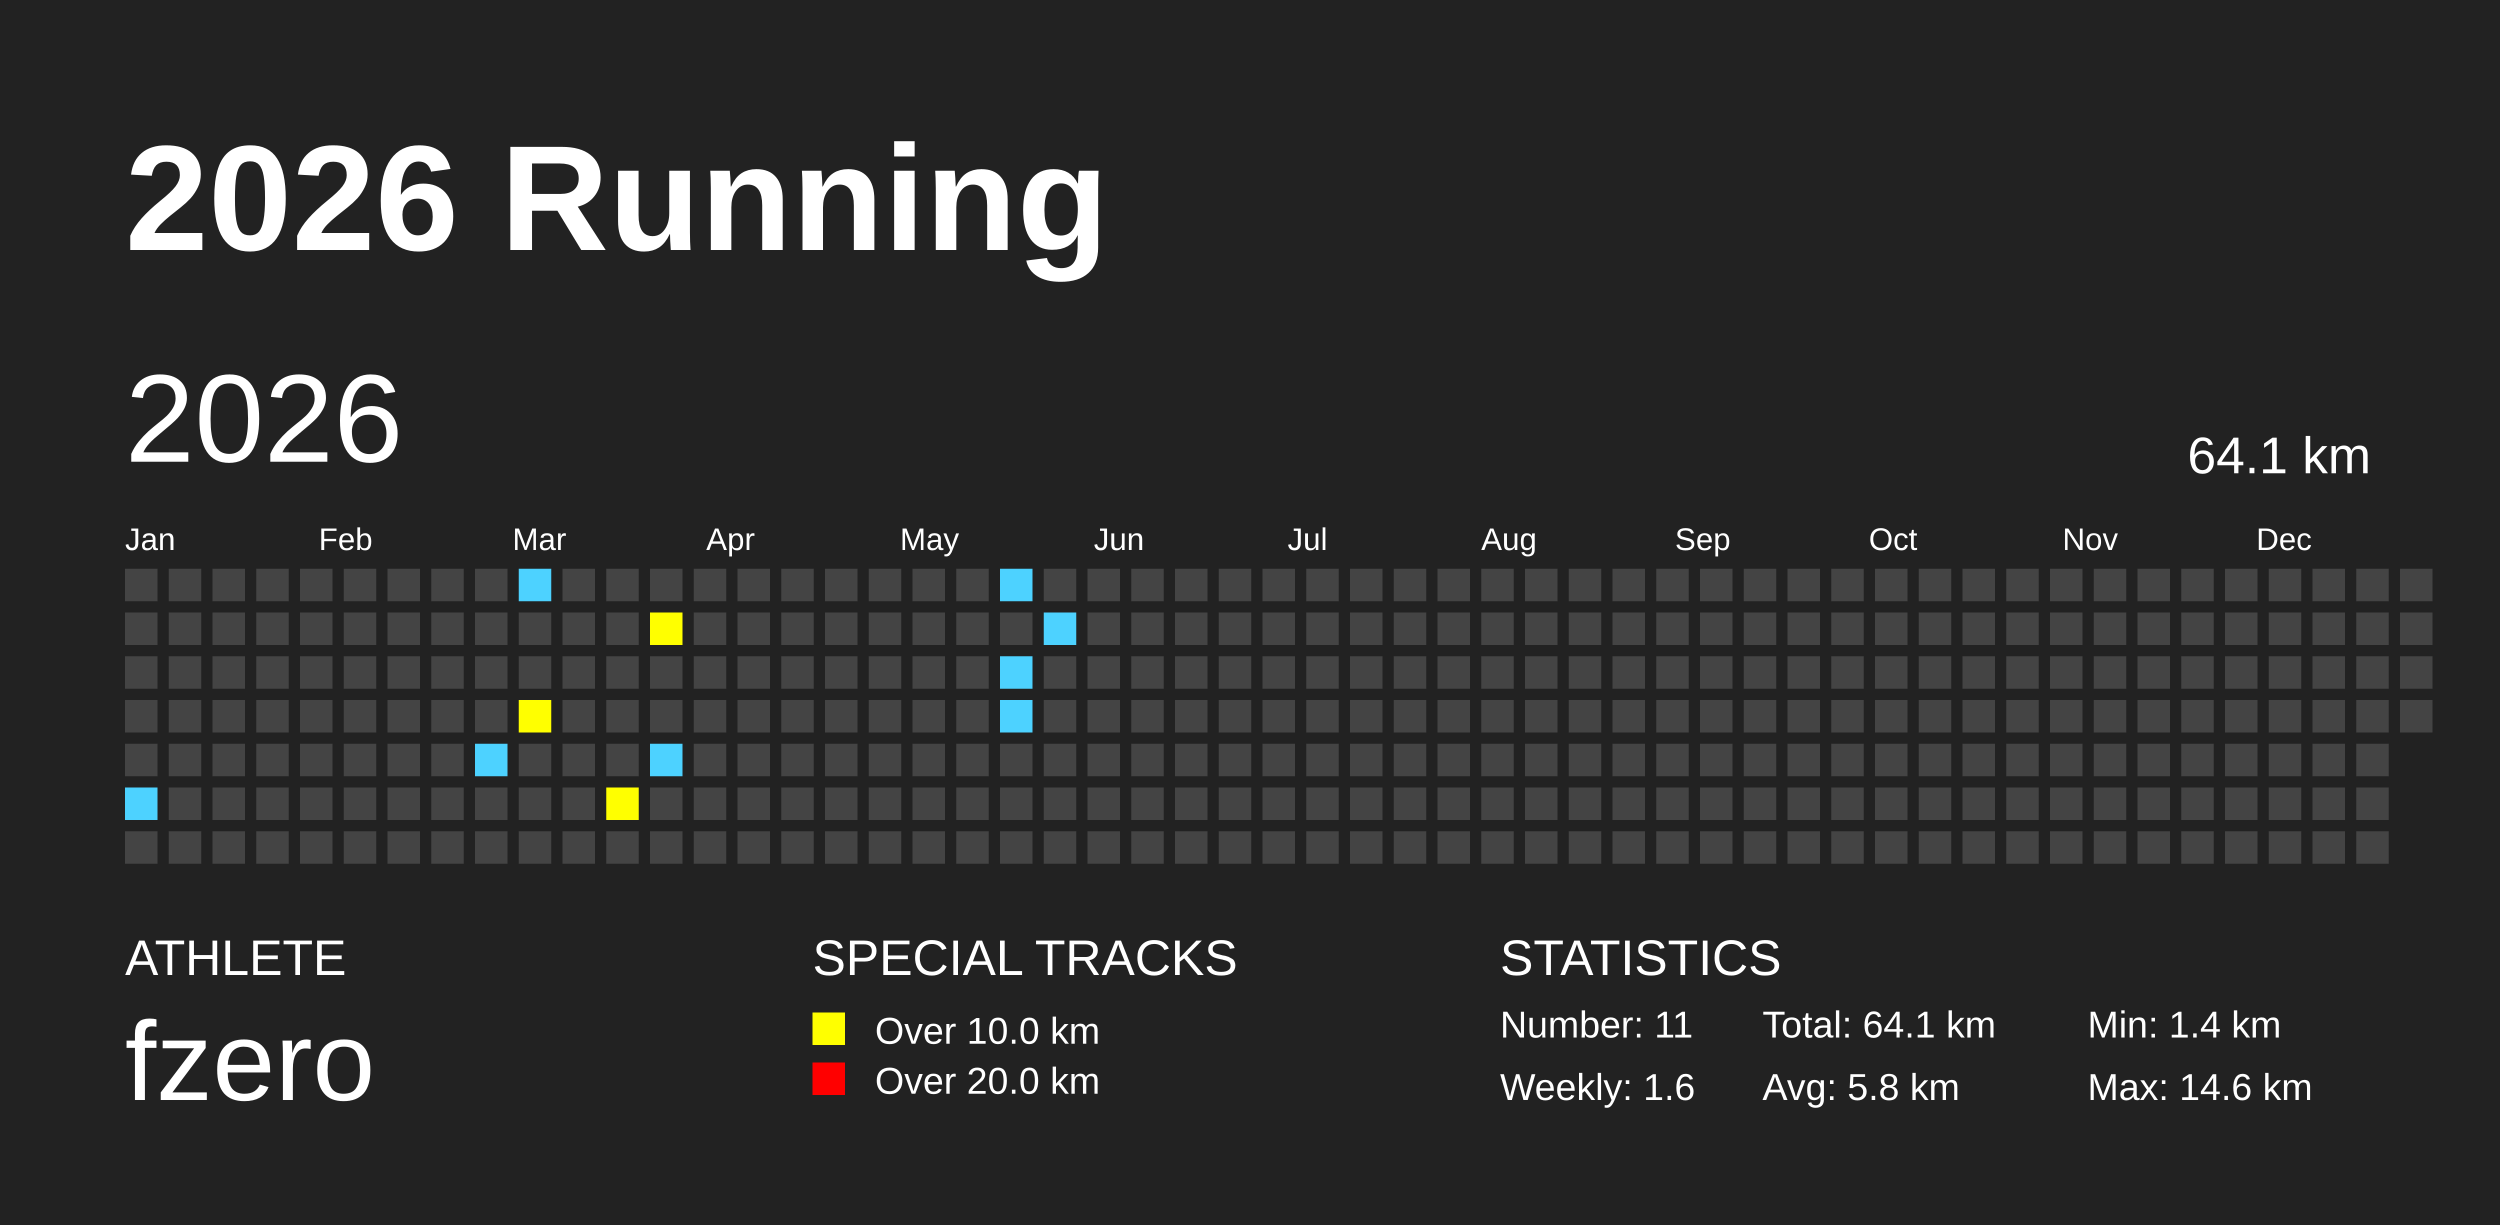
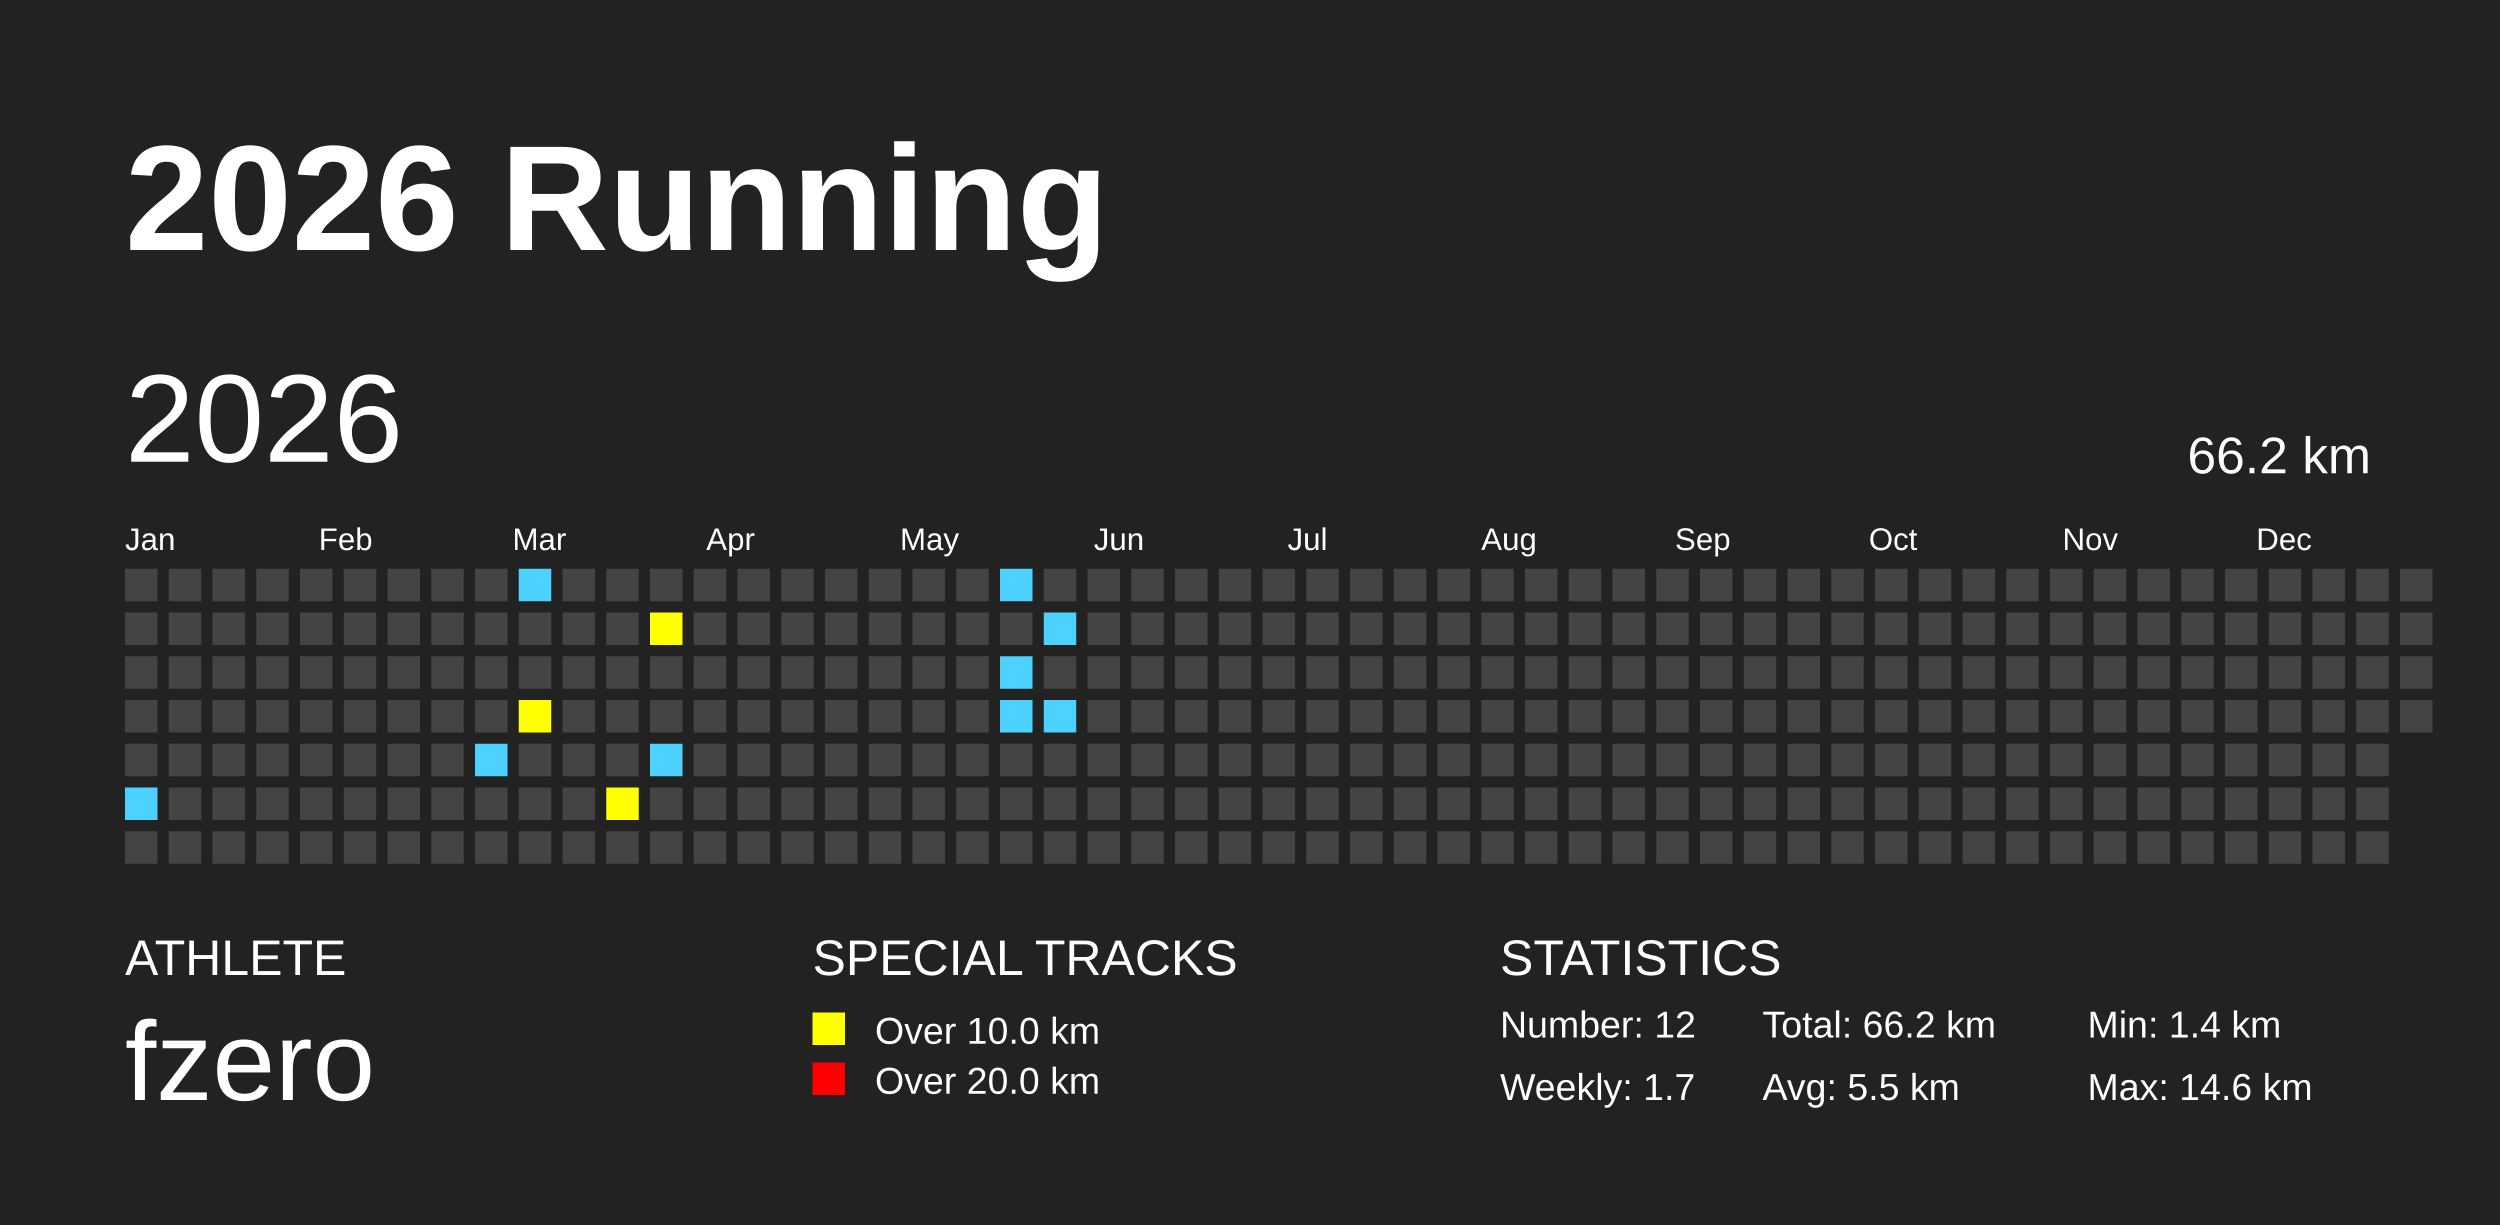
<svg xmlns="http://www.w3.org/2000/svg" baseProfile="full" height="98mm" version="1.1" viewBox="0,0,200,98" width="200mm">
  <defs />
  <rect fill="#222222" height="98" width="200" x="0" y="0" />
  <text fill="#FFFFFF" style="font-size:12px; font-family:Arial; font-weight:bold;" x="10" y="20">2026 Running</text>
  <text fill="#FFFFFF" style="font-size:4px; font-family:Arial" x="10" y="78">ATHLETE</text>
  <text fill="#FFFFFF" style="font-size:9px; font-family:Arial" x="10" y="88">fzero</text>
  <text fill="#FFFFFF" style="font-size:4px; font-family:Arial" x="65" y="78">SPECIAL TRACKS</text>
  <rect fill="yellow" height="2.6" width="2.6" x="65" y="81" />
  <text fill="#FFFFFF" style="font-size:3px; font-family:Arial" x="70" y="83.5">Over 10.0 km</text>
  <rect fill="red" height="2.6" width="2.6" x="65" y="85" />
  <text fill="#FFFFFF" style="font-size:3px; font-family:Arial" x="70" y="87.5">Over 20.0 km</text>
  <text fill="#FFFFFF" style="font-size:4px; font-family:Arial" x="120" y="78">STATISTICS</text>
-   <text fill="#FFFFFF" style="font-size:3px; font-family:Arial" x="120" y="83">Number: 11</text>
-   <text fill="#FFFFFF" style="font-size:3px; font-family:Arial" x="120" y="88">Weekly: 1.6</text>
-   <text fill="#FFFFFF" style="font-size:3px; font-family:Arial" x="141" y="83">Total: 64.1 km</text>
-   <text fill="#FFFFFF" style="font-size:3px; font-family:Arial" x="141" y="88">Avg: 5.8 km</text>
+   <text fill="#FFFFFF" style="font-size:3px; font-family:Arial" x="120" y="83">Number: 12</text>
+   <text fill="#FFFFFF" style="font-size:3px; font-family:Arial" x="120" y="88">Weekly: 1.7</text>
+   <text fill="#FFFFFF" style="font-size:3px; font-family:Arial" x="141" y="83">Total: 66.2 km</text>
+   <text fill="#FFFFFF" style="font-size:3px; font-family:Arial" x="141" y="88">Avg: 5.5 km</text>
  <text fill="#FFFFFF" style="font-size:3px; font-family:Arial" x="167" y="83">Min: 1.4 km</text>
  <text fill="#FFFFFF" style="font-size:3px; font-family:Arial" x="167" y="88">Max: 14.6 km</text>
  <text dominant-baseline="hanging" fill="#FFFFFF" style="font-size:10.0px; font-family:Arial;" x="10" y="30">2026</text>
-   <text dominant-baseline="hanging" fill="#FFFFFF" style="font-size:4.125px; font-family:Arial;" x="175" y="35">64.1 km</text>
+   <text dominant-baseline="hanging" fill="#FFFFFF" style="font-size:4.125px; font-family:Arial;" x="175" y="35">66.2 km</text>
  <text fill="#FFFFFF" style="font-size:2.5px; font-family:Arial" x="10.0" y="44">Jan</text>
  <text fill="#FFFFFF" style="font-size:2.5px; font-family:Arial" x="25.5" y="44">Feb</text>
  <text fill="#FFFFFF" style="font-size:2.5px; font-family:Arial" x="41.0" y="44">Mar</text>
  <text fill="#FFFFFF" style="font-size:2.5px; font-family:Arial" x="56.5" y="44">Apr</text>
  <text fill="#FFFFFF" style="font-size:2.5px; font-family:Arial" x="72.0" y="44">May</text>
  <text fill="#FFFFFF" style="font-size:2.5px; font-family:Arial" x="87.5" y="44">Jun</text>
  <text fill="#FFFFFF" style="font-size:2.5px; font-family:Arial" x="103.0" y="44">Jul</text>
  <text fill="#FFFFFF" style="font-size:2.5px; font-family:Arial" x="118.5" y="44">Aug</text>
  <text fill="#FFFFFF" style="font-size:2.5px; font-family:Arial" x="134.0" y="44">Sep</text>
  <text fill="#FFFFFF" style="font-size:2.5px; font-family:Arial" x="149.5" y="44">Oct</text>
  <text fill="#FFFFFF" style="font-size:2.5px; font-family:Arial" x="165.0" y="44">Nov</text>
  <text fill="#FFFFFF" style="font-size:2.5px; font-family:Arial" x="180.5" y="44">Dec</text>
  <rect fill="#444444" height="2.6" width="2.6" x="10.0" y="45.5" />
  <rect fill="#444444" height="2.6" width="2.6" x="10.0" y="49.0" />
  <rect fill="#444444" height="2.6" width="2.6" x="10.0" y="52.5" />
  <rect fill="#444444" height="2.6" width="2.6" x="10.0" y="56.0" />
  <rect fill="#444444" height="2.6" width="2.6" x="10.0" y="59.5" />
  <rect fill="#4DD2FF" height="2.6" width="2.6" x="10.0" y="63.0" />
  <rect fill="#444444" height="2.6" width="2.6" x="10.0" y="66.5" />
  <rect fill="#444444" height="2.6" width="2.6" x="13.5" y="45.5" />
  <rect fill="#444444" height="2.6" width="2.6" x="13.5" y="49.0" />
  <rect fill="#444444" height="2.6" width="2.6" x="13.5" y="52.5" />
  <rect fill="#444444" height="2.6" width="2.6" x="13.5" y="56.0" />
  <rect fill="#444444" height="2.6" width="2.6" x="13.5" y="59.5" />
  <rect fill="#444444" height="2.6" width="2.6" x="13.5" y="63.0" />
  <rect fill="#444444" height="2.6" width="2.6" x="13.5" y="66.5" />
  <rect fill="#444444" height="2.6" width="2.6" x="17.0" y="45.5" />
  <rect fill="#444444" height="2.6" width="2.6" x="17.0" y="49.0" />
  <rect fill="#444444" height="2.6" width="2.6" x="17.0" y="52.5" />
  <rect fill="#444444" height="2.6" width="2.6" x="17.0" y="56.0" />
  <rect fill="#444444" height="2.6" width="2.6" x="17.0" y="59.5" />
  <rect fill="#444444" height="2.6" width="2.6" x="17.0" y="63.0" />
  <rect fill="#444444" height="2.6" width="2.6" x="17.0" y="66.5" />
  <rect fill="#444444" height="2.6" width="2.6" x="20.5" y="45.5" />
  <rect fill="#444444" height="2.6" width="2.6" x="20.5" y="49.0" />
  <rect fill="#444444" height="2.6" width="2.6" x="20.5" y="52.5" />
  <rect fill="#444444" height="2.6" width="2.6" x="20.5" y="56.0" />
  <rect fill="#444444" height="2.6" width="2.6" x="20.5" y="59.5" />
  <rect fill="#444444" height="2.6" width="2.6" x="20.5" y="63.0" />
  <rect fill="#444444" height="2.6" width="2.6" x="20.5" y="66.5" />
  <rect fill="#444444" height="2.6" width="2.6" x="24.0" y="45.5" />
  <rect fill="#444444" height="2.6" width="2.6" x="24.0" y="49.0" />
  <rect fill="#444444" height="2.6" width="2.6" x="24.0" y="52.5" />
  <rect fill="#444444" height="2.6" width="2.6" x="24.0" y="56.0" />
  <rect fill="#444444" height="2.6" width="2.6" x="24.0" y="59.5" />
  <rect fill="#444444" height="2.6" width="2.6" x="24.0" y="63.0" />
  <rect fill="#444444" height="2.6" width="2.6" x="24.0" y="66.5" />
  <rect fill="#444444" height="2.6" width="2.6" x="27.5" y="45.5" />
  <rect fill="#444444" height="2.6" width="2.6" x="27.5" y="49.0" />
  <rect fill="#444444" height="2.6" width="2.6" x="27.5" y="52.5" />
  <rect fill="#444444" height="2.6" width="2.6" x="27.5" y="56.0" />
  <rect fill="#444444" height="2.6" width="2.6" x="27.5" y="59.5" />
  <rect fill="#444444" height="2.6" width="2.6" x="27.5" y="63.0" />
  <rect fill="#444444" height="2.6" width="2.6" x="27.5" y="66.5" />
  <rect fill="#444444" height="2.6" width="2.6" x="31.0" y="45.5" />
  <rect fill="#444444" height="2.6" width="2.6" x="31.0" y="49.0" />
  <rect fill="#444444" height="2.6" width="2.6" x="31.0" y="52.5" />
  <rect fill="#444444" height="2.6" width="2.6" x="31.0" y="56.0" />
  <rect fill="#444444" height="2.6" width="2.6" x="31.0" y="59.5" />
  <rect fill="#444444" height="2.6" width="2.6" x="31.0" y="63.0" />
  <rect fill="#444444" height="2.6" width="2.6" x="31.0" y="66.5" />
  <rect fill="#444444" height="2.6" width="2.6" x="34.5" y="45.5" />
  <rect fill="#444444" height="2.6" width="2.6" x="34.5" y="49.0" />
  <rect fill="#444444" height="2.6" width="2.6" x="34.5" y="52.5" />
  <rect fill="#444444" height="2.6" width="2.6" x="34.5" y="56.0" />
  <rect fill="#444444" height="2.6" width="2.6" x="34.5" y="59.5" />
  <rect fill="#444444" height="2.6" width="2.6" x="34.5" y="63.0" />
  <rect fill="#444444" height="2.6" width="2.6" x="34.5" y="66.5" />
  <rect fill="#444444" height="2.6" width="2.6" x="38.0" y="45.5" />
  <rect fill="#444444" height="2.6" width="2.6" x="38.0" y="49.0" />
  <rect fill="#444444" height="2.6" width="2.6" x="38.0" y="52.5" />
  <rect fill="#444444" height="2.6" width="2.6" x="38.0" y="56.0" />
  <rect fill="#4DD2FF" height="2.6" width="2.6" x="38.0" y="59.5" />
  <rect fill="#444444" height="2.6" width="2.6" x="38.0" y="63.0" />
  <rect fill="#444444" height="2.6" width="2.6" x="38.0" y="66.5" />
  <rect fill="#4DD2FF" height="2.6" width="2.6" x="41.5" y="45.5" />
  <rect fill="#444444" height="2.6" width="2.6" x="41.5" y="49.0" />
  <rect fill="#444444" height="2.6" width="2.6" x="41.5" y="52.5" />
  <rect fill="yellow" height="2.6" width="2.6" x="41.5" y="56.0" />
  <rect fill="#444444" height="2.6" width="2.6" x="41.5" y="59.5" />
  <rect fill="#444444" height="2.6" width="2.6" x="41.5" y="63.0" />
  <rect fill="#444444" height="2.6" width="2.6" x="41.5" y="66.5" />
  <rect fill="#444444" height="2.6" width="2.6" x="45.0" y="45.5" />
  <rect fill="#444444" height="2.6" width="2.6" x="45.0" y="49.0" />
  <rect fill="#444444" height="2.6" width="2.6" x="45.0" y="52.5" />
  <rect fill="#444444" height="2.6" width="2.6" x="45.0" y="56.0" />
  <rect fill="#444444" height="2.6" width="2.6" x="45.0" y="59.5" />
  <rect fill="#444444" height="2.6" width="2.6" x="45.0" y="63.0" />
  <rect fill="#444444" height="2.6" width="2.6" x="45.0" y="66.5" />
  <rect fill="#444444" height="2.6" width="2.6" x="48.5" y="45.5" />
  <rect fill="#444444" height="2.6" width="2.6" x="48.5" y="49.0" />
  <rect fill="#444444" height="2.6" width="2.6" x="48.5" y="52.5" />
  <rect fill="#444444" height="2.6" width="2.6" x="48.5" y="56.0" />
  <rect fill="#444444" height="2.6" width="2.6" x="48.5" y="59.5" />
  <rect fill="yellow" height="2.6" width="2.6" x="48.5" y="63.0" />
  <rect fill="#444444" height="2.6" width="2.6" x="48.5" y="66.5" />
  <rect fill="#444444" height="2.6" width="2.6" x="52.0" y="45.5" />
  <rect fill="yellow" height="2.6" width="2.6" x="52.0" y="49.0" />
  <rect fill="#444444" height="2.6" width="2.6" x="52.0" y="52.5" />
  <rect fill="#444444" height="2.6" width="2.6" x="52.0" y="56.0" />
  <rect fill="#4DD2FF" height="2.6" width="2.6" x="52.0" y="59.5" />
  <rect fill="#444444" height="2.6" width="2.6" x="52.0" y="63.0" />
  <rect fill="#444444" height="2.6" width="2.6" x="52.0" y="66.5" />
  <rect fill="#444444" height="2.6" width="2.6" x="55.5" y="45.5" />
  <rect fill="#444444" height="2.6" width="2.6" x="55.5" y="49.0" />
  <rect fill="#444444" height="2.6" width="2.6" x="55.5" y="52.5" />
  <rect fill="#444444" height="2.6" width="2.6" x="55.5" y="56.0" />
  <rect fill="#444444" height="2.6" width="2.6" x="55.5" y="59.5" />
  <rect fill="#444444" height="2.6" width="2.6" x="55.5" y="63.0" />
  <rect fill="#444444" height="2.6" width="2.6" x="55.5" y="66.5" />
  <rect fill="#444444" height="2.6" width="2.6" x="59.0" y="45.5" />
  <rect fill="#444444" height="2.6" width="2.6" x="59.0" y="49.0" />
  <rect fill="#444444" height="2.6" width="2.6" x="59.0" y="52.5" />
  <rect fill="#444444" height="2.6" width="2.6" x="59.0" y="56.0" />
  <rect fill="#444444" height="2.6" width="2.6" x="59.0" y="59.5" />
  <rect fill="#444444" height="2.6" width="2.6" x="59.0" y="63.0" />
  <rect fill="#444444" height="2.6" width="2.6" x="59.0" y="66.5" />
  <rect fill="#444444" height="2.6" width="2.6" x="62.5" y="45.5" />
  <rect fill="#444444" height="2.6" width="2.6" x="62.5" y="49.0" />
  <rect fill="#444444" height="2.6" width="2.6" x="62.5" y="52.5" />
  <rect fill="#444444" height="2.6" width="2.6" x="62.5" y="56.0" />
  <rect fill="#444444" height="2.6" width="2.6" x="62.5" y="59.5" />
  <rect fill="#444444" height="2.6" width="2.6" x="62.5" y="63.0" />
  <rect fill="#444444" height="2.6" width="2.6" x="62.5" y="66.5" />
  <rect fill="#444444" height="2.6" width="2.6" x="66.0" y="45.5" />
  <rect fill="#444444" height="2.6" width="2.6" x="66.0" y="49.0" />
  <rect fill="#444444" height="2.6" width="2.6" x="66.0" y="52.5" />
  <rect fill="#444444" height="2.6" width="2.6" x="66.0" y="56.0" />
  <rect fill="#444444" height="2.6" width="2.6" x="66.0" y="59.5" />
  <rect fill="#444444" height="2.6" width="2.6" x="66.0" y="63.0" />
  <rect fill="#444444" height="2.6" width="2.6" x="66.0" y="66.5" />
  <rect fill="#444444" height="2.6" width="2.6" x="69.5" y="45.5" />
  <rect fill="#444444" height="2.6" width="2.6" x="69.5" y="49.0" />
  <rect fill="#444444" height="2.6" width="2.6" x="69.5" y="52.5" />
  <rect fill="#444444" height="2.6" width="2.6" x="69.5" y="56.0" />
  <rect fill="#444444" height="2.6" width="2.6" x="69.5" y="59.5" />
  <rect fill="#444444" height="2.6" width="2.6" x="69.5" y="63.0" />
  <rect fill="#444444" height="2.6" width="2.6" x="69.5" y="66.5" />
  <rect fill="#444444" height="2.6" width="2.6" x="73.0" y="45.5" />
  <rect fill="#444444" height="2.6" width="2.6" x="73.0" y="49.0" />
  <rect fill="#444444" height="2.6" width="2.6" x="73.0" y="52.5" />
  <rect fill="#444444" height="2.6" width="2.6" x="73.0" y="56.0" />
  <rect fill="#444444" height="2.6" width="2.6" x="73.0" y="59.5" />
  <rect fill="#444444" height="2.6" width="2.6" x="73.0" y="63.0" />
  <rect fill="#444444" height="2.6" width="2.6" x="73.0" y="66.5" />
  <rect fill="#444444" height="2.6" width="2.6" x="76.5" y="45.5" />
  <rect fill="#444444" height="2.6" width="2.6" x="76.5" y="49.0" />
  <rect fill="#444444" height="2.6" width="2.6" x="76.5" y="52.5" />
  <rect fill="#444444" height="2.6" width="2.6" x="76.5" y="56.0" />
  <rect fill="#444444" height="2.6" width="2.6" x="76.5" y="59.5" />
  <rect fill="#444444" height="2.6" width="2.6" x="76.5" y="63.0" />
  <rect fill="#444444" height="2.6" width="2.6" x="76.5" y="66.5" />
  <rect fill="#4DD2FF" height="2.6" width="2.6" x="80.0" y="45.5" />
  <rect fill="#444444" height="2.6" width="2.6" x="80.0" y="49.0" />
  <rect fill="#4DD2FF" height="2.6" width="2.6" x="80.0" y="52.5" />
  <rect fill="#4DD2FF" height="2.6" width="2.6" x="80.0" y="56.0" />
  <rect fill="#444444" height="2.6" width="2.6" x="80.0" y="59.5" />
  <rect fill="#444444" height="2.6" width="2.6" x="80.0" y="63.0" />
  <rect fill="#444444" height="2.6" width="2.6" x="80.0" y="66.5" />
  <rect fill="#444444" height="2.6" width="2.6" x="83.5" y="45.5" />
  <rect fill="#4DD2FF" height="2.6" width="2.6" x="83.5" y="49.0" />
  <rect fill="#444444" height="2.6" width="2.6" x="83.5" y="52.5" />
-   <rect fill="#444444" height="2.6" width="2.6" x="83.5" y="56.0" />
+   <rect fill="#4DD2FF" height="2.6" width="2.6" x="83.5" y="56.0" />
  <rect fill="#444444" height="2.6" width="2.6" x="83.5" y="59.5" />
  <rect fill="#444444" height="2.6" width="2.6" x="83.5" y="63.0" />
  <rect fill="#444444" height="2.6" width="2.6" x="83.5" y="66.5" />
  <rect fill="#444444" height="2.6" width="2.6" x="87.0" y="45.5" />
  <rect fill="#444444" height="2.6" width="2.6" x="87.0" y="49.0" />
  <rect fill="#444444" height="2.6" width="2.6" x="87.0" y="52.5" />
  <rect fill="#444444" height="2.6" width="2.6" x="87.0" y="56.0" />
  <rect fill="#444444" height="2.6" width="2.6" x="87.0" y="59.5" />
  <rect fill="#444444" height="2.6" width="2.6" x="87.0" y="63.0" />
  <rect fill="#444444" height="2.6" width="2.6" x="87.0" y="66.5" />
  <rect fill="#444444" height="2.6" width="2.6" x="90.5" y="45.5" />
  <rect fill="#444444" height="2.6" width="2.6" x="90.5" y="49.0" />
  <rect fill="#444444" height="2.6" width="2.6" x="90.5" y="52.5" />
  <rect fill="#444444" height="2.6" width="2.6" x="90.5" y="56.0" />
  <rect fill="#444444" height="2.6" width="2.6" x="90.5" y="59.5" />
  <rect fill="#444444" height="2.6" width="2.6" x="90.5" y="63.0" />
  <rect fill="#444444" height="2.6" width="2.6" x="90.5" y="66.5" />
  <rect fill="#444444" height="2.6" width="2.6" x="94.0" y="45.5" />
  <rect fill="#444444" height="2.6" width="2.6" x="94.0" y="49.0" />
  <rect fill="#444444" height="2.6" width="2.6" x="94.0" y="52.5" />
  <rect fill="#444444" height="2.6" width="2.6" x="94.0" y="56.0" />
  <rect fill="#444444" height="2.6" width="2.6" x="94.0" y="59.5" />
  <rect fill="#444444" height="2.6" width="2.6" x="94.0" y="63.0" />
  <rect fill="#444444" height="2.6" width="2.6" x="94.0" y="66.5" />
  <rect fill="#444444" height="2.6" width="2.6" x="97.5" y="45.5" />
  <rect fill="#444444" height="2.6" width="2.6" x="97.5" y="49.0" />
  <rect fill="#444444" height="2.6" width="2.6" x="97.5" y="52.5" />
  <rect fill="#444444" height="2.6" width="2.6" x="97.5" y="56.0" />
  <rect fill="#444444" height="2.6" width="2.6" x="97.5" y="59.5" />
  <rect fill="#444444" height="2.6" width="2.6" x="97.5" y="63.0" />
  <rect fill="#444444" height="2.6" width="2.6" x="97.5" y="66.5" />
  <rect fill="#444444" height="2.6" width="2.6" x="101.0" y="45.5" />
  <rect fill="#444444" height="2.6" width="2.6" x="101.0" y="49.0" />
  <rect fill="#444444" height="2.6" width="2.6" x="101.0" y="52.5" />
  <rect fill="#444444" height="2.6" width="2.6" x="101.0" y="56.0" />
  <rect fill="#444444" height="2.6" width="2.6" x="101.0" y="59.5" />
  <rect fill="#444444" height="2.6" width="2.6" x="101.0" y="63.0" />
  <rect fill="#444444" height="2.6" width="2.6" x="101.0" y="66.5" />
  <rect fill="#444444" height="2.6" width="2.6" x="104.5" y="45.5" />
  <rect fill="#444444" height="2.6" width="2.6" x="104.5" y="49.0" />
  <rect fill="#444444" height="2.6" width="2.6" x="104.5" y="52.5" />
  <rect fill="#444444" height="2.6" width="2.6" x="104.5" y="56.0" />
  <rect fill="#444444" height="2.6" width="2.6" x="104.5" y="59.5" />
  <rect fill="#444444" height="2.6" width="2.6" x="104.5" y="63.0" />
  <rect fill="#444444" height="2.6" width="2.6" x="104.5" y="66.5" />
  <rect fill="#444444" height="2.6" width="2.6" x="108.0" y="45.5" />
  <rect fill="#444444" height="2.6" width="2.6" x="108.0" y="49.0" />
  <rect fill="#444444" height="2.6" width="2.6" x="108.0" y="52.5" />
  <rect fill="#444444" height="2.6" width="2.6" x="108.0" y="56.0" />
  <rect fill="#444444" height="2.6" width="2.6" x="108.0" y="59.5" />
  <rect fill="#444444" height="2.6" width="2.6" x="108.0" y="63.0" />
  <rect fill="#444444" height="2.6" width="2.6" x="108.0" y="66.5" />
  <rect fill="#444444" height="2.6" width="2.6" x="111.5" y="45.5" />
  <rect fill="#444444" height="2.6" width="2.6" x="111.5" y="49.0" />
  <rect fill="#444444" height="2.6" width="2.6" x="111.5" y="52.5" />
  <rect fill="#444444" height="2.6" width="2.6" x="111.5" y="56.0" />
  <rect fill="#444444" height="2.6" width="2.6" x="111.5" y="59.5" />
  <rect fill="#444444" height="2.6" width="2.6" x="111.5" y="63.0" />
  <rect fill="#444444" height="2.6" width="2.6" x="111.5" y="66.5" />
  <rect fill="#444444" height="2.6" width="2.6" x="115.0" y="45.5" />
  <rect fill="#444444" height="2.6" width="2.6" x="115.0" y="49.0" />
  <rect fill="#444444" height="2.6" width="2.6" x="115.0" y="52.5" />
  <rect fill="#444444" height="2.6" width="2.6" x="115.0" y="56.0" />
  <rect fill="#444444" height="2.6" width="2.6" x="115.0" y="59.5" />
  <rect fill="#444444" height="2.6" width="2.6" x="115.0" y="63.0" />
  <rect fill="#444444" height="2.6" width="2.6" x="115.0" y="66.5" />
  <rect fill="#444444" height="2.6" width="2.6" x="118.5" y="45.5" />
  <rect fill="#444444" height="2.6" width="2.6" x="118.5" y="49.0" />
  <rect fill="#444444" height="2.6" width="2.6" x="118.5" y="52.5" />
  <rect fill="#444444" height="2.6" width="2.6" x="118.5" y="56.0" />
  <rect fill="#444444" height="2.6" width="2.6" x="118.5" y="59.5" />
  <rect fill="#444444" height="2.6" width="2.6" x="118.5" y="63.0" />
  <rect fill="#444444" height="2.6" width="2.6" x="118.5" y="66.5" />
  <rect fill="#444444" height="2.6" width="2.6" x="122.0" y="45.5" />
  <rect fill="#444444" height="2.6" width="2.6" x="122.0" y="49.0" />
  <rect fill="#444444" height="2.6" width="2.6" x="122.0" y="52.5" />
  <rect fill="#444444" height="2.6" width="2.6" x="122.0" y="56.0" />
  <rect fill="#444444" height="2.6" width="2.6" x="122.0" y="59.5" />
  <rect fill="#444444" height="2.6" width="2.6" x="122.0" y="63.0" />
  <rect fill="#444444" height="2.6" width="2.6" x="122.0" y="66.5" />
  <rect fill="#444444" height="2.6" width="2.6" x="125.5" y="45.5" />
  <rect fill="#444444" height="2.6" width="2.6" x="125.5" y="49.0" />
  <rect fill="#444444" height="2.6" width="2.6" x="125.5" y="52.5" />
  <rect fill="#444444" height="2.6" width="2.6" x="125.5" y="56.0" />
  <rect fill="#444444" height="2.6" width="2.6" x="125.5" y="59.5" />
  <rect fill="#444444" height="2.6" width="2.6" x="125.5" y="63.0" />
  <rect fill="#444444" height="2.6" width="2.6" x="125.5" y="66.5" />
  <rect fill="#444444" height="2.6" width="2.6" x="129.0" y="45.5" />
  <rect fill="#444444" height="2.6" width="2.6" x="129.0" y="49.0" />
  <rect fill="#444444" height="2.6" width="2.6" x="129.0" y="52.5" />
  <rect fill="#444444" height="2.6" width="2.6" x="129.0" y="56.0" />
  <rect fill="#444444" height="2.6" width="2.6" x="129.0" y="59.5" />
  <rect fill="#444444" height="2.6" width="2.6" x="129.0" y="63.0" />
  <rect fill="#444444" height="2.6" width="2.6" x="129.0" y="66.5" />
  <rect fill="#444444" height="2.6" width="2.6" x="132.5" y="45.5" />
  <rect fill="#444444" height="2.6" width="2.6" x="132.5" y="49.0" />
  <rect fill="#444444" height="2.6" width="2.6" x="132.5" y="52.5" />
  <rect fill="#444444" height="2.6" width="2.6" x="132.5" y="56.0" />
  <rect fill="#444444" height="2.6" width="2.6" x="132.5" y="59.5" />
  <rect fill="#444444" height="2.6" width="2.6" x="132.5" y="63.0" />
  <rect fill="#444444" height="2.6" width="2.6" x="132.5" y="66.5" />
  <rect fill="#444444" height="2.6" width="2.6" x="136.0" y="45.5" />
  <rect fill="#444444" height="2.6" width="2.6" x="136.0" y="49.0" />
  <rect fill="#444444" height="2.6" width="2.6" x="136.0" y="52.5" />
  <rect fill="#444444" height="2.6" width="2.6" x="136.0" y="56.0" />
  <rect fill="#444444" height="2.6" width="2.6" x="136.0" y="59.5" />
  <rect fill="#444444" height="2.6" width="2.6" x="136.0" y="63.0" />
  <rect fill="#444444" height="2.6" width="2.6" x="136.0" y="66.5" />
  <rect fill="#444444" height="2.6" width="2.6" x="139.5" y="45.5" />
  <rect fill="#444444" height="2.6" width="2.6" x="139.5" y="49.0" />
  <rect fill="#444444" height="2.6" width="2.6" x="139.5" y="52.5" />
  <rect fill="#444444" height="2.6" width="2.6" x="139.5" y="56.0" />
  <rect fill="#444444" height="2.6" width="2.6" x="139.5" y="59.5" />
  <rect fill="#444444" height="2.6" width="2.6" x="139.5" y="63.0" />
  <rect fill="#444444" height="2.6" width="2.6" x="139.5" y="66.5" />
  <rect fill="#444444" height="2.6" width="2.6" x="143.0" y="45.5" />
  <rect fill="#444444" height="2.6" width="2.6" x="143.0" y="49.0" />
  <rect fill="#444444" height="2.6" width="2.6" x="143.0" y="52.5" />
  <rect fill="#444444" height="2.6" width="2.6" x="143.0" y="56.0" />
  <rect fill="#444444" height="2.6" width="2.6" x="143.0" y="59.5" />
  <rect fill="#444444" height="2.6" width="2.6" x="143.0" y="63.0" />
  <rect fill="#444444" height="2.6" width="2.6" x="143.0" y="66.5" />
  <rect fill="#444444" height="2.6" width="2.6" x="146.5" y="45.5" />
  <rect fill="#444444" height="2.6" width="2.6" x="146.5" y="49.0" />
  <rect fill="#444444" height="2.6" width="2.6" x="146.5" y="52.5" />
  <rect fill="#444444" height="2.6" width="2.6" x="146.5" y="56.0" />
  <rect fill="#444444" height="2.6" width="2.6" x="146.5" y="59.5" />
  <rect fill="#444444" height="2.6" width="2.6" x="146.5" y="63.0" />
  <rect fill="#444444" height="2.6" width="2.6" x="146.5" y="66.5" />
  <rect fill="#444444" height="2.6" width="2.6" x="150.0" y="45.5" />
  <rect fill="#444444" height="2.6" width="2.6" x="150.0" y="49.0" />
  <rect fill="#444444" height="2.6" width="2.6" x="150.0" y="52.5" />
  <rect fill="#444444" height="2.6" width="2.6" x="150.0" y="56.0" />
  <rect fill="#444444" height="2.6" width="2.6" x="150.0" y="59.5" />
  <rect fill="#444444" height="2.6" width="2.6" x="150.0" y="63.0" />
  <rect fill="#444444" height="2.6" width="2.6" x="150.0" y="66.5" />
  <rect fill="#444444" height="2.6" width="2.6" x="153.5" y="45.5" />
  <rect fill="#444444" height="2.6" width="2.6" x="153.5" y="49.0" />
  <rect fill="#444444" height="2.6" width="2.6" x="153.5" y="52.5" />
  <rect fill="#444444" height="2.6" width="2.6" x="153.5" y="56.0" />
  <rect fill="#444444" height="2.6" width="2.6" x="153.5" y="59.5" />
  <rect fill="#444444" height="2.6" width="2.6" x="153.5" y="63.0" />
  <rect fill="#444444" height="2.6" width="2.6" x="153.5" y="66.5" />
  <rect fill="#444444" height="2.6" width="2.6" x="157.0" y="45.5" />
  <rect fill="#444444" height="2.6" width="2.6" x="157.0" y="49.0" />
  <rect fill="#444444" height="2.6" width="2.6" x="157.0" y="52.5" />
  <rect fill="#444444" height="2.6" width="2.6" x="157.0" y="56.0" />
  <rect fill="#444444" height="2.6" width="2.6" x="157.0" y="59.5" />
  <rect fill="#444444" height="2.6" width="2.6" x="157.0" y="63.0" />
  <rect fill="#444444" height="2.6" width="2.6" x="157.0" y="66.5" />
  <rect fill="#444444" height="2.6" width="2.6" x="160.5" y="45.5" />
  <rect fill="#444444" height="2.6" width="2.6" x="160.5" y="49.0" />
  <rect fill="#444444" height="2.6" width="2.6" x="160.5" y="52.5" />
  <rect fill="#444444" height="2.6" width="2.6" x="160.5" y="56.0" />
  <rect fill="#444444" height="2.6" width="2.6" x="160.5" y="59.5" />
  <rect fill="#444444" height="2.6" width="2.6" x="160.5" y="63.0" />
  <rect fill="#444444" height="2.6" width="2.6" x="160.5" y="66.5" />
  <rect fill="#444444" height="2.6" width="2.6" x="164.0" y="45.5" />
  <rect fill="#444444" height="2.6" width="2.6" x="164.0" y="49.0" />
  <rect fill="#444444" height="2.6" width="2.6" x="164.0" y="52.5" />
  <rect fill="#444444" height="2.6" width="2.6" x="164.0" y="56.0" />
  <rect fill="#444444" height="2.6" width="2.6" x="164.0" y="59.5" />
  <rect fill="#444444" height="2.6" width="2.6" x="164.0" y="63.0" />
  <rect fill="#444444" height="2.6" width="2.6" x="164.0" y="66.5" />
  <rect fill="#444444" height="2.6" width="2.6" x="167.5" y="45.5" />
  <rect fill="#444444" height="2.6" width="2.6" x="167.5" y="49.0" />
  <rect fill="#444444" height="2.6" width="2.6" x="167.5" y="52.5" />
  <rect fill="#444444" height="2.6" width="2.6" x="167.5" y="56.0" />
  <rect fill="#444444" height="2.6" width="2.6" x="167.5" y="59.5" />
  <rect fill="#444444" height="2.6" width="2.6" x="167.5" y="63.0" />
  <rect fill="#444444" height="2.6" width="2.6" x="167.5" y="66.5" />
  <rect fill="#444444" height="2.6" width="2.6" x="171.0" y="45.5" />
  <rect fill="#444444" height="2.6" width="2.6" x="171.0" y="49.0" />
  <rect fill="#444444" height="2.6" width="2.6" x="171.0" y="52.5" />
  <rect fill="#444444" height="2.6" width="2.6" x="171.0" y="56.0" />
  <rect fill="#444444" height="2.6" width="2.6" x="171.0" y="59.5" />
  <rect fill="#444444" height="2.6" width="2.6" x="171.0" y="63.0" />
  <rect fill="#444444" height="2.6" width="2.6" x="171.0" y="66.5" />
  <rect fill="#444444" height="2.6" width="2.6" x="174.5" y="45.5" />
  <rect fill="#444444" height="2.6" width="2.6" x="174.5" y="49.0" />
  <rect fill="#444444" height="2.6" width="2.6" x="174.5" y="52.5" />
  <rect fill="#444444" height="2.6" width="2.6" x="174.5" y="56.0" />
  <rect fill="#444444" height="2.6" width="2.6" x="174.5" y="59.5" />
  <rect fill="#444444" height="2.6" width="2.6" x="174.5" y="63.0" />
  <rect fill="#444444" height="2.6" width="2.6" x="174.5" y="66.5" />
  <rect fill="#444444" height="2.6" width="2.6" x="178.0" y="45.5" />
  <rect fill="#444444" height="2.6" width="2.6" x="178.0" y="49.0" />
  <rect fill="#444444" height="2.6" width="2.6" x="178.0" y="52.5" />
  <rect fill="#444444" height="2.6" width="2.6" x="178.0" y="56.0" />
  <rect fill="#444444" height="2.6" width="2.6" x="178.0" y="59.5" />
  <rect fill="#444444" height="2.6" width="2.6" x="178.0" y="63.0" />
  <rect fill="#444444" height="2.6" width="2.6" x="178.0" y="66.5" />
  <rect fill="#444444" height="2.6" width="2.6" x="181.5" y="45.5" />
  <rect fill="#444444" height="2.6" width="2.6" x="181.5" y="49.0" />
  <rect fill="#444444" height="2.6" width="2.6" x="181.5" y="52.5" />
  <rect fill="#444444" height="2.6" width="2.6" x="181.5" y="56.0" />
  <rect fill="#444444" height="2.6" width="2.6" x="181.5" y="59.5" />
  <rect fill="#444444" height="2.6" width="2.6" x="181.5" y="63.0" />
  <rect fill="#444444" height="2.6" width="2.6" x="181.5" y="66.5" />
  <rect fill="#444444" height="2.6" width="2.6" x="185.0" y="45.5" />
  <rect fill="#444444" height="2.6" width="2.6" x="185.0" y="49.0" />
  <rect fill="#444444" height="2.6" width="2.6" x="185.0" y="52.5" />
  <rect fill="#444444" height="2.6" width="2.6" x="185.0" y="56.0" />
  <rect fill="#444444" height="2.6" width="2.6" x="185.0" y="59.5" />
  <rect fill="#444444" height="2.6" width="2.6" x="185.0" y="63.0" />
  <rect fill="#444444" height="2.6" width="2.6" x="185.0" y="66.5" />
  <rect fill="#444444" height="2.6" width="2.6" x="188.5" y="45.5" />
  <rect fill="#444444" height="2.6" width="2.6" x="188.5" y="49.0" />
  <rect fill="#444444" height="2.6" width="2.6" x="188.5" y="52.5" />
  <rect fill="#444444" height="2.6" width="2.6" x="188.5" y="56.0" />
  <rect fill="#444444" height="2.6" width="2.6" x="188.5" y="59.5" />
  <rect fill="#444444" height="2.6" width="2.6" x="188.5" y="63.0" />
  <rect fill="#444444" height="2.6" width="2.6" x="188.5" y="66.5" />
  <rect fill="#444444" height="2.6" width="2.6" x="192.0" y="45.5" />
  <rect fill="#444444" height="2.6" width="2.6" x="192.0" y="49.0" />
  <rect fill="#444444" height="2.6" width="2.6" x="192.0" y="52.5" />
  <rect fill="#444444" height="2.6" width="2.6" x="192.0" y="56.0" />
</svg>
